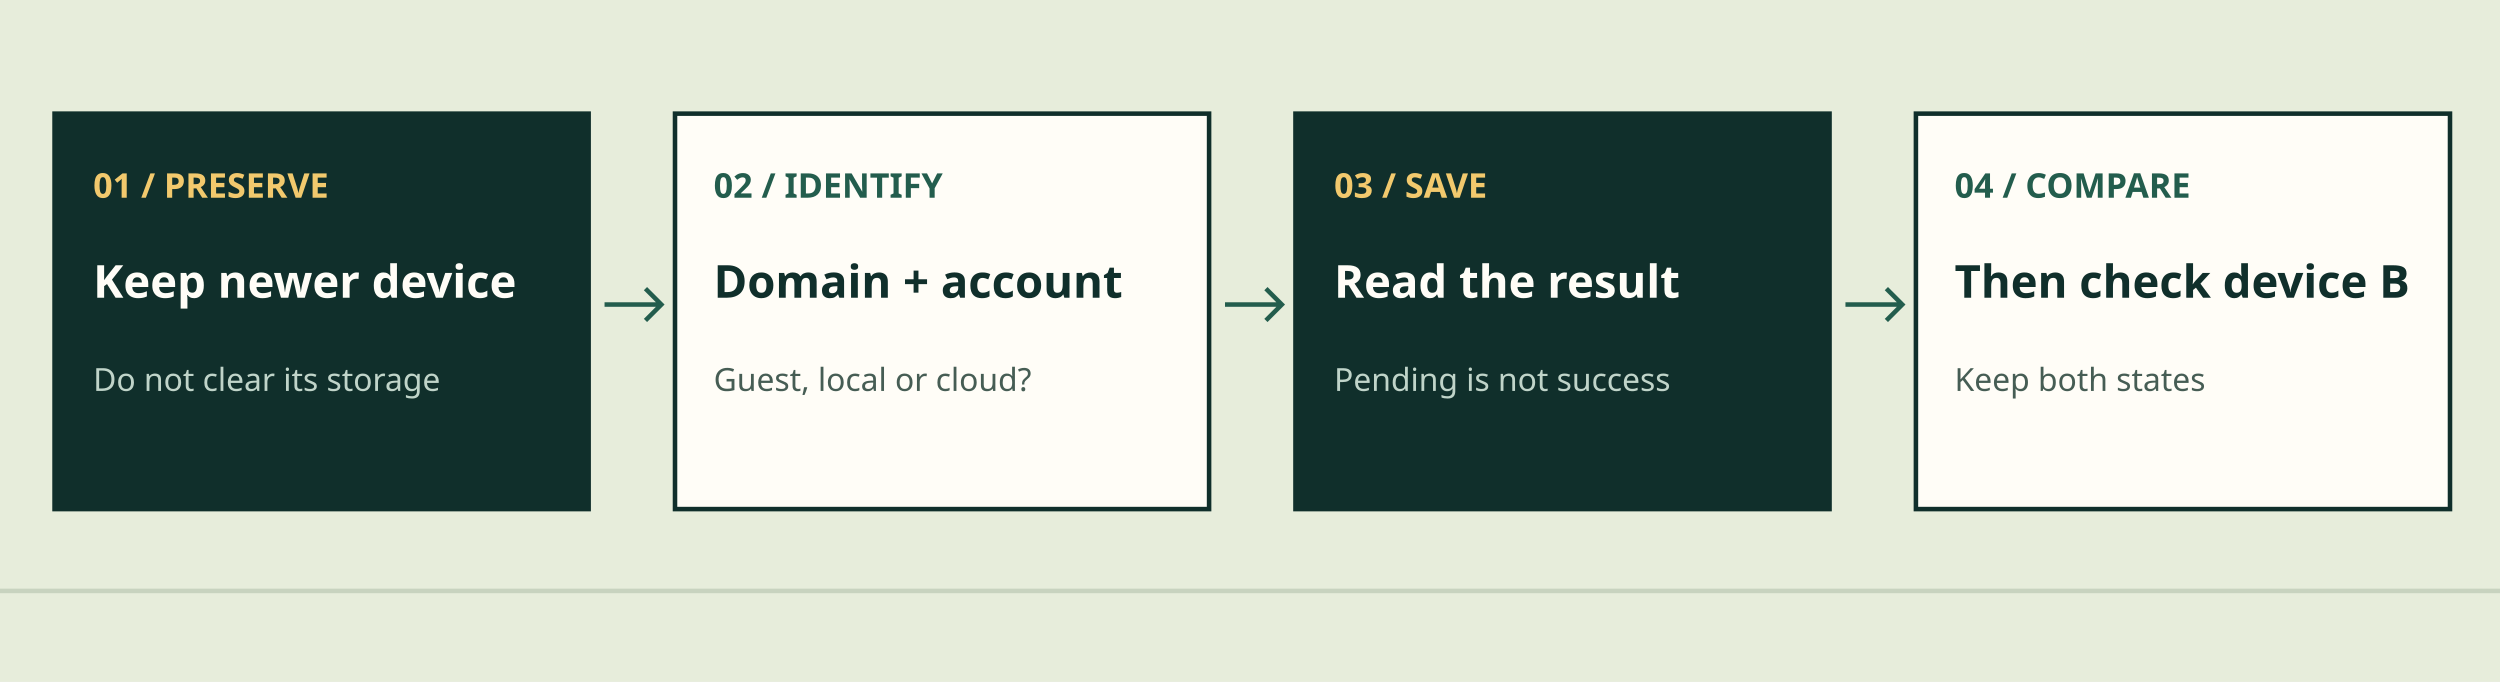
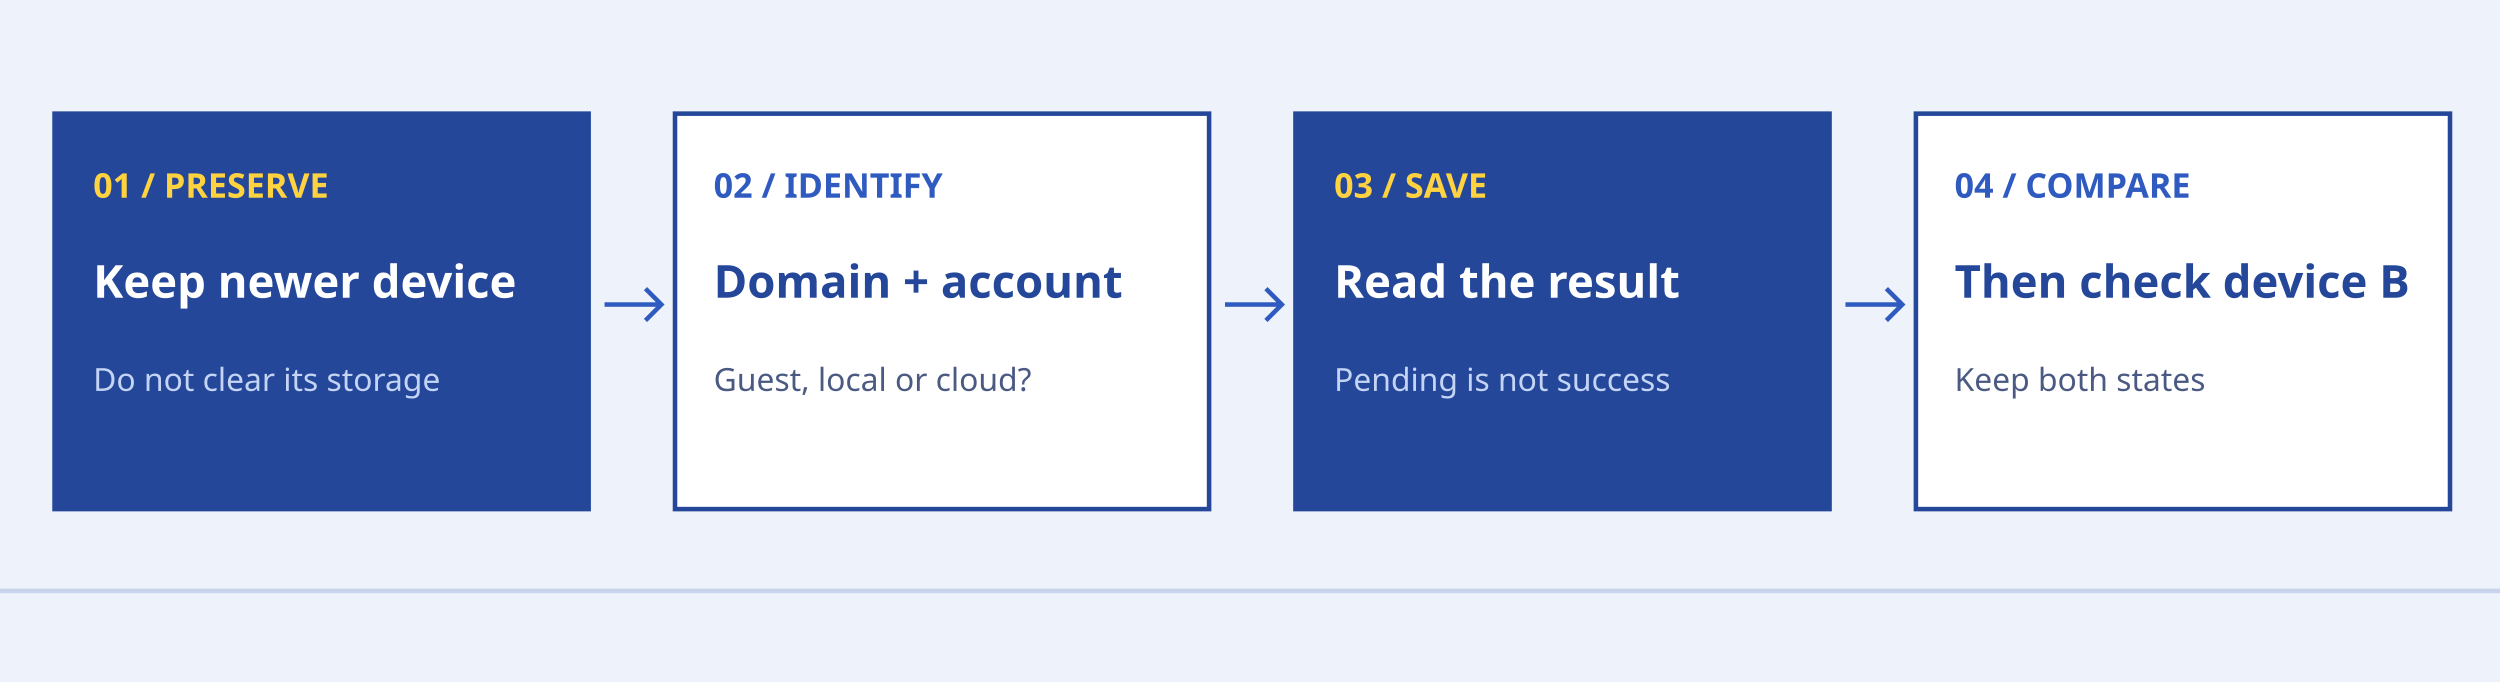
<svg xmlns="http://www.w3.org/2000/svg" width="1100" height="300" viewBox="0 0 1100 300">
-   <rect width="1100" height="300" fill="#e7eddb" />
-   <path d="M0 260H1100" stroke="#c8d3bf" stroke-width="2" />
-   <rect x="24" y="50" width="235" height="174" fill="#102f2b" stroke="#102f2b" stroke-width="2" />
-   <text x="41" y="87" fill="#f2c96d" font-family="sans-serif" font-size="15" font-weight="700">01 / PRESERVE</text>
-   <text x="41" y="131" fill="#fffdf7" font-family="sans-serif" font-size="20" font-weight="700">Keep newer device</text>
-   <text x="41" y="172" fill="#c0d4c9" font-family="sans-serif" font-size="14">Do not clear its storage</text>
-   <path d="M266 134h25m-7-7 7 7-7 7" fill="none" stroke="#235d4d" stroke-width="2" />
-   <rect x="297" y="50" width="235" height="174" fill="#fffdf7" stroke="#102f2b" stroke-width="2" />
-   <text x="314" y="87" fill="#235d4d" font-family="sans-serif" font-size="15" font-weight="700">02 / IDENTIFY</text>
-   <text x="314" y="131" fill="#102f2b" font-family="sans-serif" font-size="20" font-weight="700">Domain + account</text>
-   <text x="314" y="172" fill="#465d54" font-family="sans-serif" font-size="14">Guest, local or cloud?</text>
-   <path d="M539 134h25m-7-7 7 7-7 7" fill="none" stroke="#235d4d" stroke-width="2" />
-   <rect x="570" y="50" width="235" height="174" fill="#102f2b" stroke="#102f2b" stroke-width="2" />
-   <text x="587" y="87" fill="#f2c96d" font-family="sans-serif" font-size="15" font-weight="700">03 / SAVE</text>
-   <text x="587" y="131" fill="#fffdf7" font-family="sans-serif" font-size="20" font-weight="700">Read the result</text>
-   <text x="587" y="172" fill="#c0d4c9" font-family="sans-serif" font-size="14">Pending is not success</text>
-   <path d="M812 134h25m-7-7 7 7-7 7" fill="none" stroke="#235d4d" stroke-width="2" />
-   <rect x="843" y="50" width="235" height="174" fill="#fffdf7" stroke="#102f2b" stroke-width="2" />
-   <text x="860" y="87" fill="#235d4d" font-family="sans-serif" font-size="15" font-weight="700">04 / COMPARE</text>
-   <text x="860" y="131" fill="#102f2b" font-family="sans-serif" font-size="20" font-weight="700">Then check device B</text>
-   <text x="860" y="172" fill="#465d54" font-family="sans-serif" font-size="14">Keep both states</text>
+   <rect width="1100" height="300" fill="#eef2fb" />
+   <path d="M0 260H1100" stroke="#c9d3ee" stroke-width="2" />
+   <rect x="24" y="50" width="235" height="174" fill="#24479a" stroke="#24479a" stroke-width="2" />
+   <text x="41" y="87" fill="#ffd23f" font-family="sans-serif" font-size="15" font-weight="700">01 / PRESERVE</text>
+   <text x="41" y="131" fill="#ffffff" font-family="sans-serif" font-size="20" font-weight="700">Keep newer device</text>
+   <text x="41" y="172" fill="#c4d4f5" font-family="sans-serif" font-size="14">Do not clear its storage</text>
+   <path d="M266 134h25m-7-7 7 7-7 7" fill="none" stroke="#2f5bc0" stroke-width="2" />
+   <rect x="297" y="50" width="235" height="174" fill="#ffffff" stroke="#24479a" stroke-width="2" />
+   <text x="314" y="87" fill="#2f5bc0" font-family="sans-serif" font-size="15" font-weight="700">02 / IDENTIFY</text>
+   <text x="314" y="131" fill="#24479a" font-family="sans-serif" font-size="20" font-weight="700">Domain + account</text>
+   <text x="314" y="172" fill="#4b5a82" font-family="sans-serif" font-size="14">Guest, local or cloud?</text>
+   <path d="M539 134h25m-7-7 7 7-7 7" fill="none" stroke="#2f5bc0" stroke-width="2" />
+   <rect x="570" y="50" width="235" height="174" fill="#24479a" stroke="#24479a" stroke-width="2" />
+   <text x="587" y="87" fill="#ffd23f" font-family="sans-serif" font-size="15" font-weight="700">03 / SAVE</text>
+   <text x="587" y="131" fill="#ffffff" font-family="sans-serif" font-size="20" font-weight="700">Read the result</text>
+   <text x="587" y="172" fill="#c4d4f5" font-family="sans-serif" font-size="14">Pending is not success</text>
+   <path d="M812 134h25m-7-7 7 7-7 7" fill="none" stroke="#2f5bc0" stroke-width="2" />
+   <rect x="843" y="50" width="235" height="174" fill="#ffffff" stroke="#24479a" stroke-width="2" />
+   <text x="860" y="87" fill="#2f5bc0" font-family="sans-serif" font-size="15" font-weight="700">04 / COMPARE</text>
+   <text x="860" y="131" fill="#24479a" font-family="sans-serif" font-size="20" font-weight="700">Then check device B</text>
+   <text x="860" y="172" fill="#4b5a82" font-family="sans-serif" font-size="14">Keep both states</text>
</svg>
